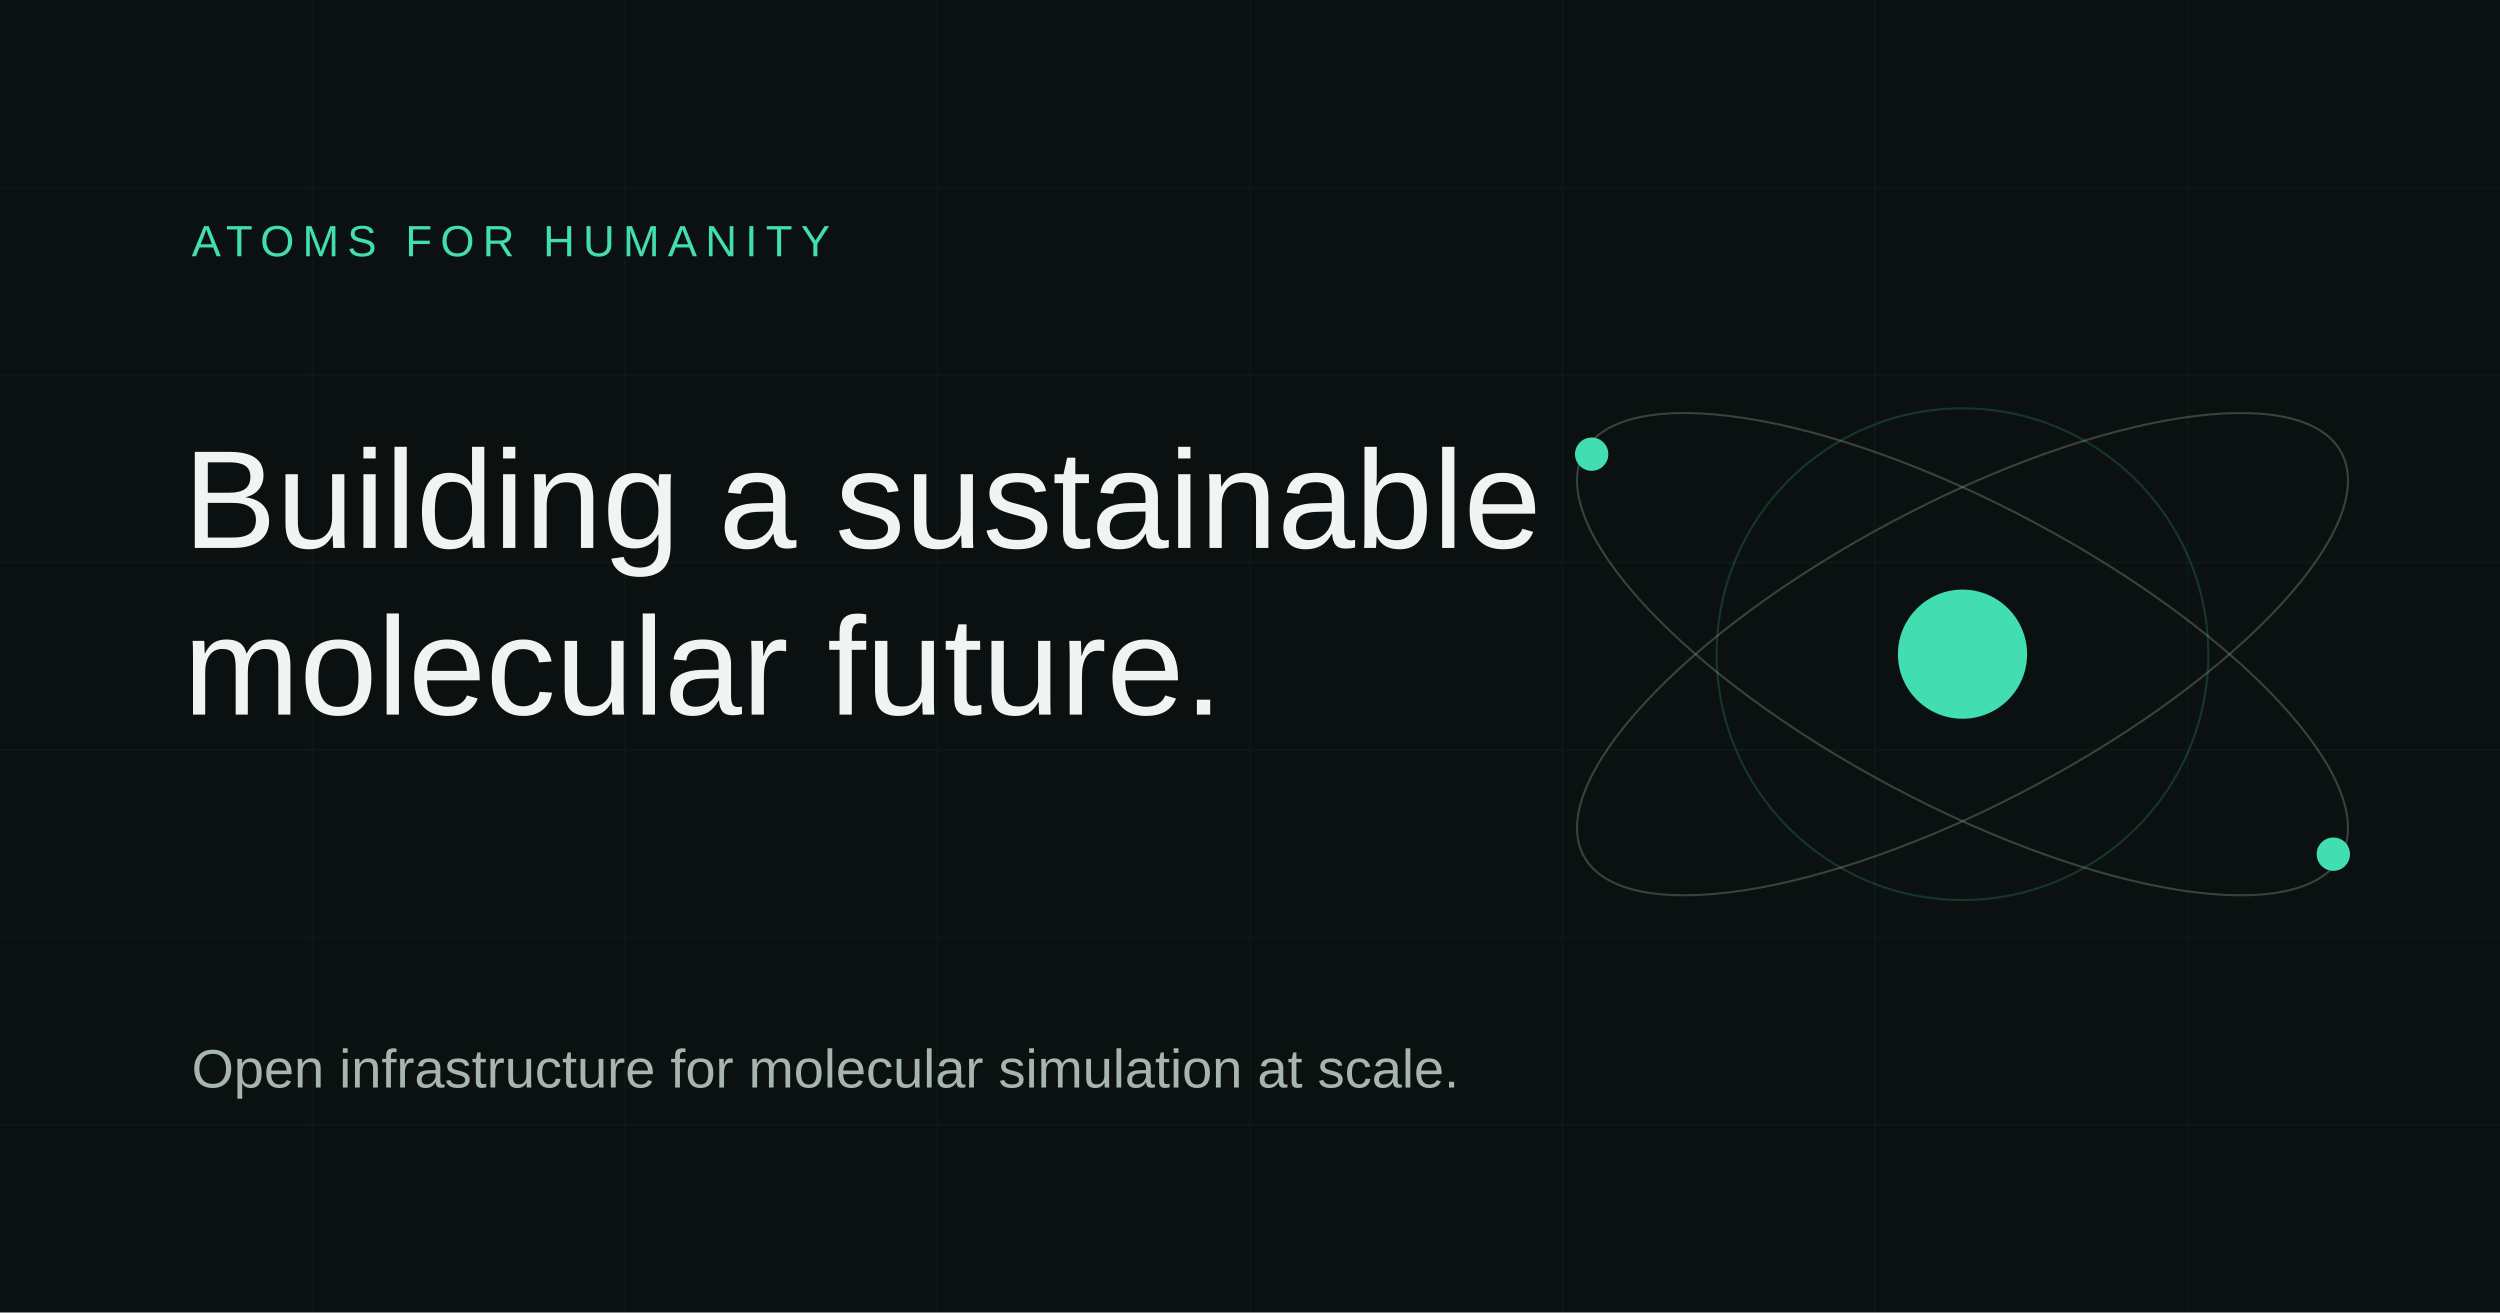
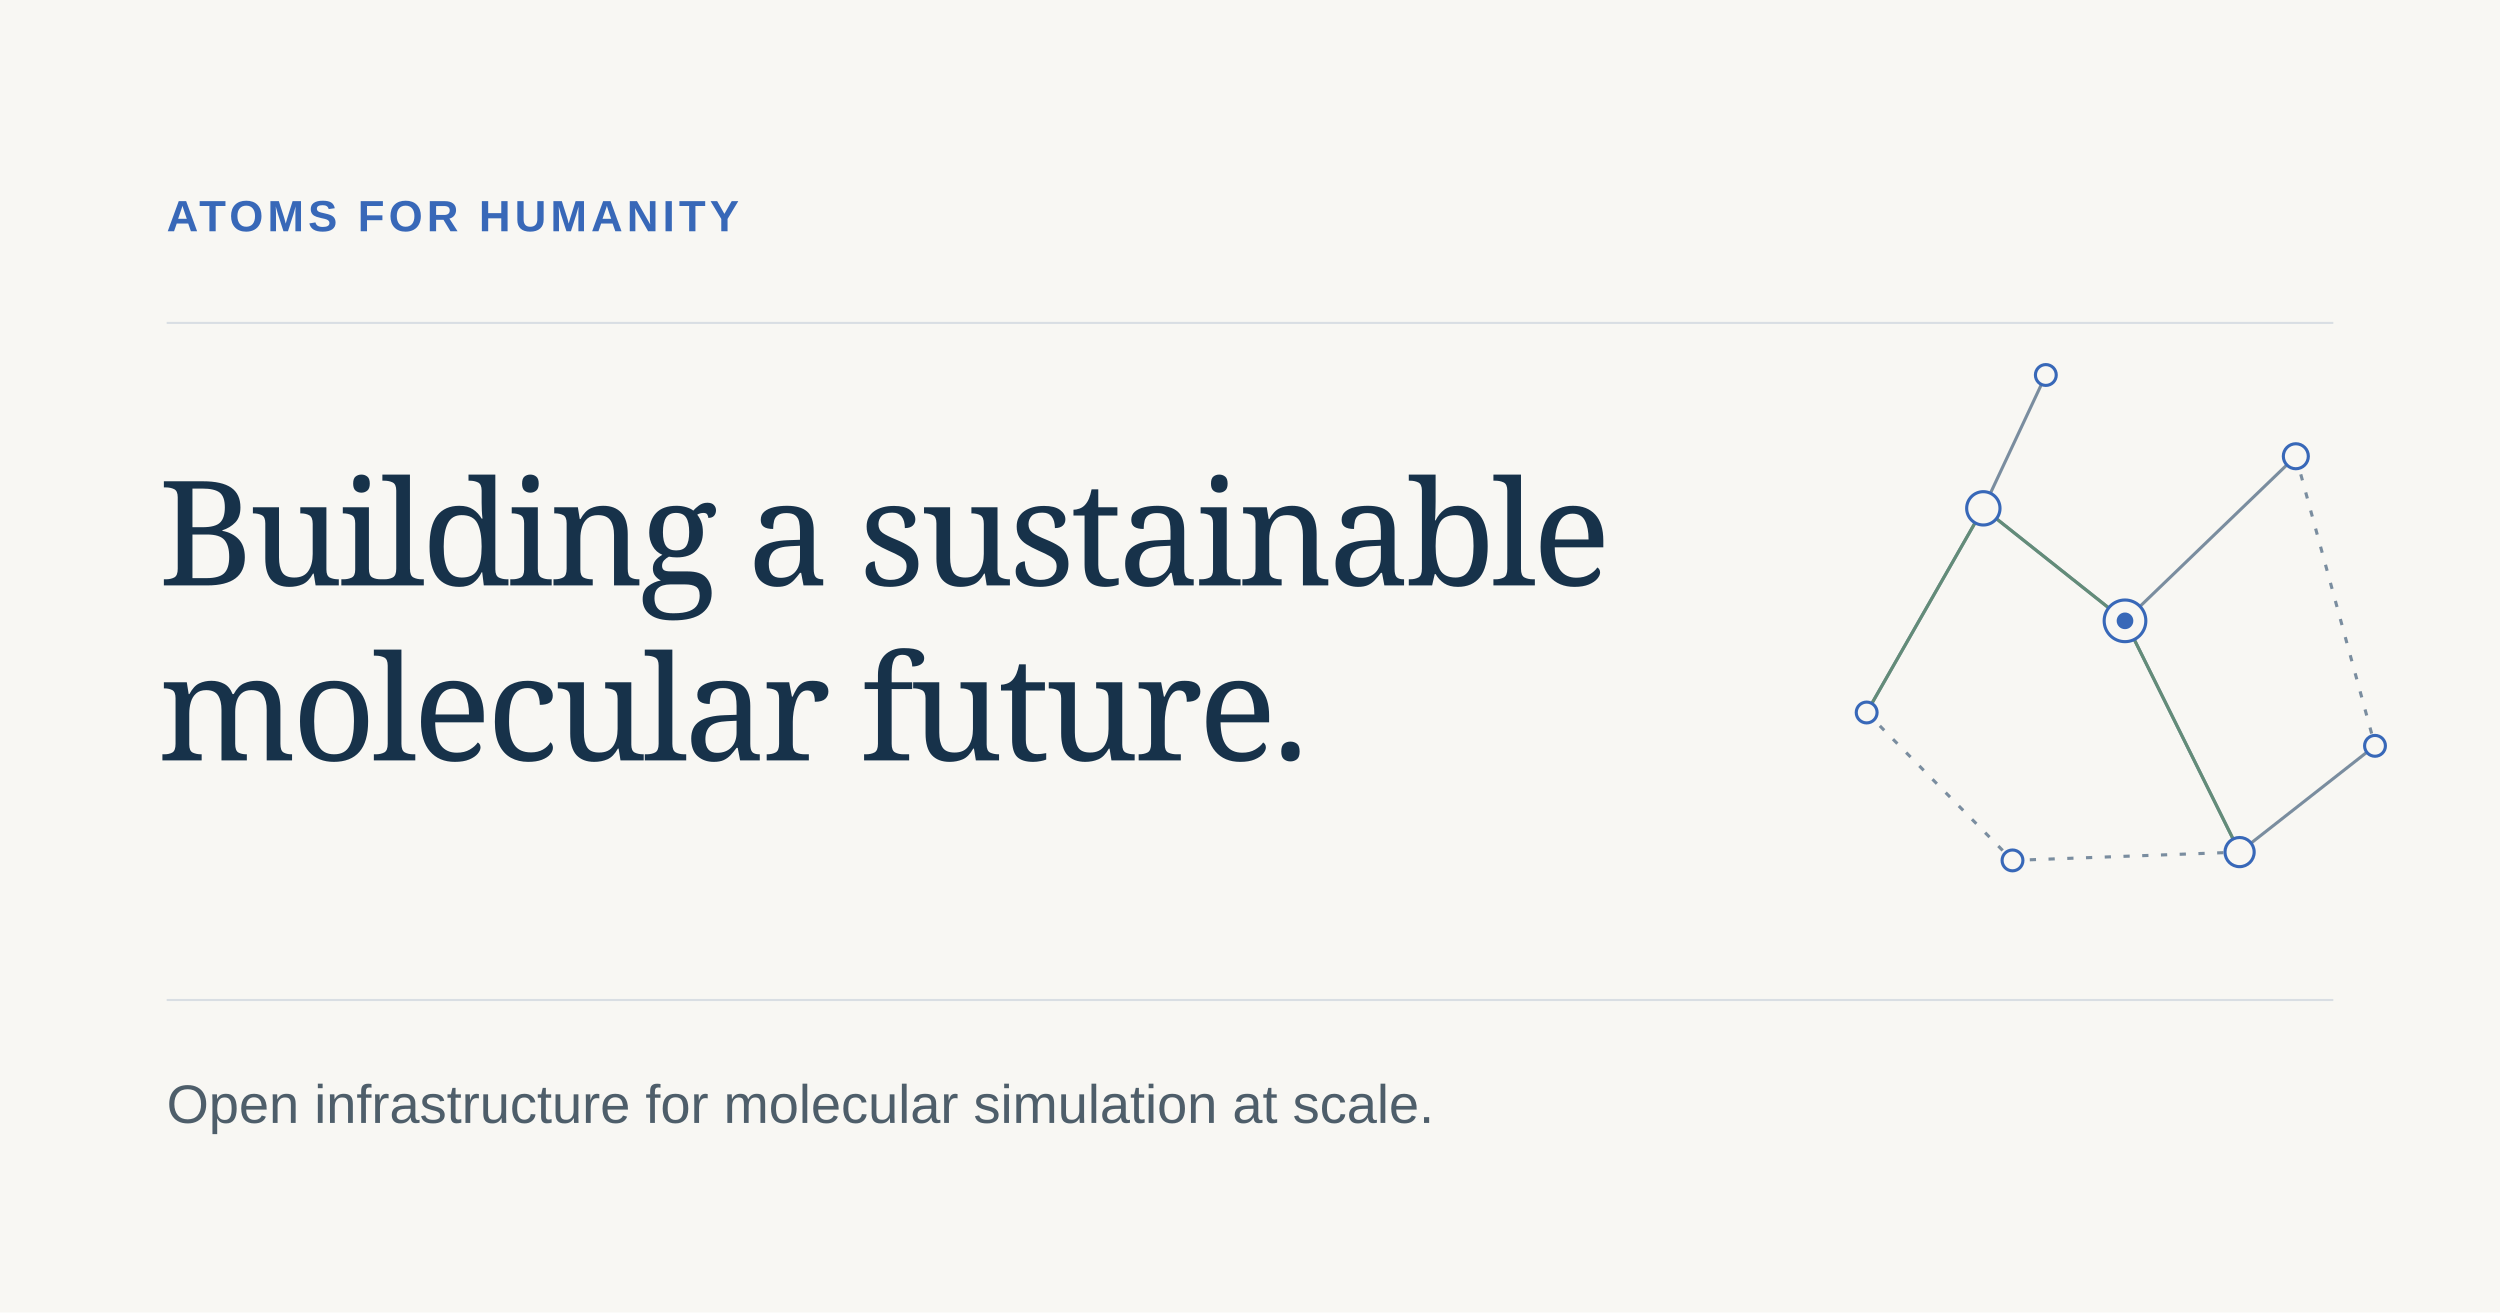
- <svg xmlns="http://www.w3.org/2000/svg" viewBox="0 0 1200 630">
-   <rect width="1200" height="630" fill="#0B1110" />
-   <path d="M0 90h1200M0 180h1200M0 270h1200M0 360h1200M0 450h1200M0 540h1200M150 0v630M300 0v630M450 0v630M600 0v630M750 0v630M900 0v630M1050 0v630" stroke="#42DDB1" opacity=".035" />
-   <circle cx="942" cy="314" r="118" fill="none" stroke="#42DDB1" opacity=".18" />
-   <ellipse cx="942" cy="314" rx="206" ry="72" fill="none" stroke="#A7B5AF" opacity=".3" transform="rotate(28 942 314)" />
-   <ellipse cx="942" cy="314" rx="206" ry="72" fill="none" stroke="#A7B5AF" opacity=".3" transform="rotate(-28 942 314)" />
-   <circle cx="942" cy="314" r="31" fill="#42DDB1" />
-   <circle cx="764" cy="218" r="8" fill="#42DDB1" />
-   <circle cx="1120" cy="410" r="8" fill="#42DDB1" />
-   <text x="92" y="123" fill="#42DDB1" font-family="Arial, sans-serif" font-size="21" letter-spacing="4">ATOMS FOR HUMANITY</text>
-   <text x="88" y="263" fill="#F0F5F2" font-family="Arial, sans-serif" font-size="67" font-weight="500">Building a sustainable</text>
-   <text x="88" y="343" fill="#F0F5F2" font-family="Arial, sans-serif" font-size="67" font-weight="500">molecular future.</text>
-   <text x="92" y="522" fill="#A7B5AF" font-family="Arial, sans-serif" font-size="26">Open infrastructure for molecular simulation at scale.</text>
+ <svg xmlns="http://www.w3.org/2000/svg" width="1200" height="630" viewBox="0 0 1200 630">
+   <rect width="1200" height="630" fill="#F8F7F3" />
+   <path d="M80 155H1120M80 480H1120" stroke="#D9DEE3" />
+   <text x="80" y="111" fill="#3868B8" font-family="'Source Sans 3 Variable', Arial, sans-serif" font-size="21" font-weight="600" letter-spacing="2">ATOMS FOR HUMANITY</text>
+   <text x="76" y="281" fill="#17324A" font-family="'Source Serif 4 Variable', Georgia, serif" font-size="70" font-weight="450" letter-spacing="-2">Building a sustainable</text>
+   <text x="76" y="365" fill="#17324A" font-family="'Source Serif 4 Variable', Georgia, serif" font-size="70" font-weight="450" letter-spacing="-2">molecular future.</text>
+   <g fill="none" stroke="#7A8D9F" stroke-width="1.5">
+     <path d="M896 342 952 244 1020 298 1102 219M952 244 982 180M1020 298 1075 409 1140 358" />
+     <path d="M896 342 966 413 1075 409M1102 219 1140 358" stroke-dasharray="3 6" />
+   </g>
+   <path d="M896 342 952 244 1020 298 1075 409" fill="none" stroke="#638C78" stroke-width="1.5" />
+   <g fill="#F8F7F3" stroke="#3868B8" stroke-width="1.5">
+     <circle cx="896" cy="342" r="5" />
+     <circle cx="952" cy="244" r="8" />
+     <circle cx="1020" cy="298" r="10" />
+     <circle cx="1102" cy="219" r="6" />
+     <circle cx="982" cy="180" r="5" />
+     <circle cx="1075" cy="409" r="7" />
+     <circle cx="1140" cy="358" r="5" />
+     <circle cx="966" cy="413" r="5" />
+   </g>
+   <circle cx="1020" cy="298" r="4" fill="#3868B8" />
+   <text x="80" y="539" fill="#4E5E6A" font-family="'Source Sans 3 Variable', Arial, sans-serif" font-size="26">Open infrastructure for molecular simulation at scale.</text>
</svg>
